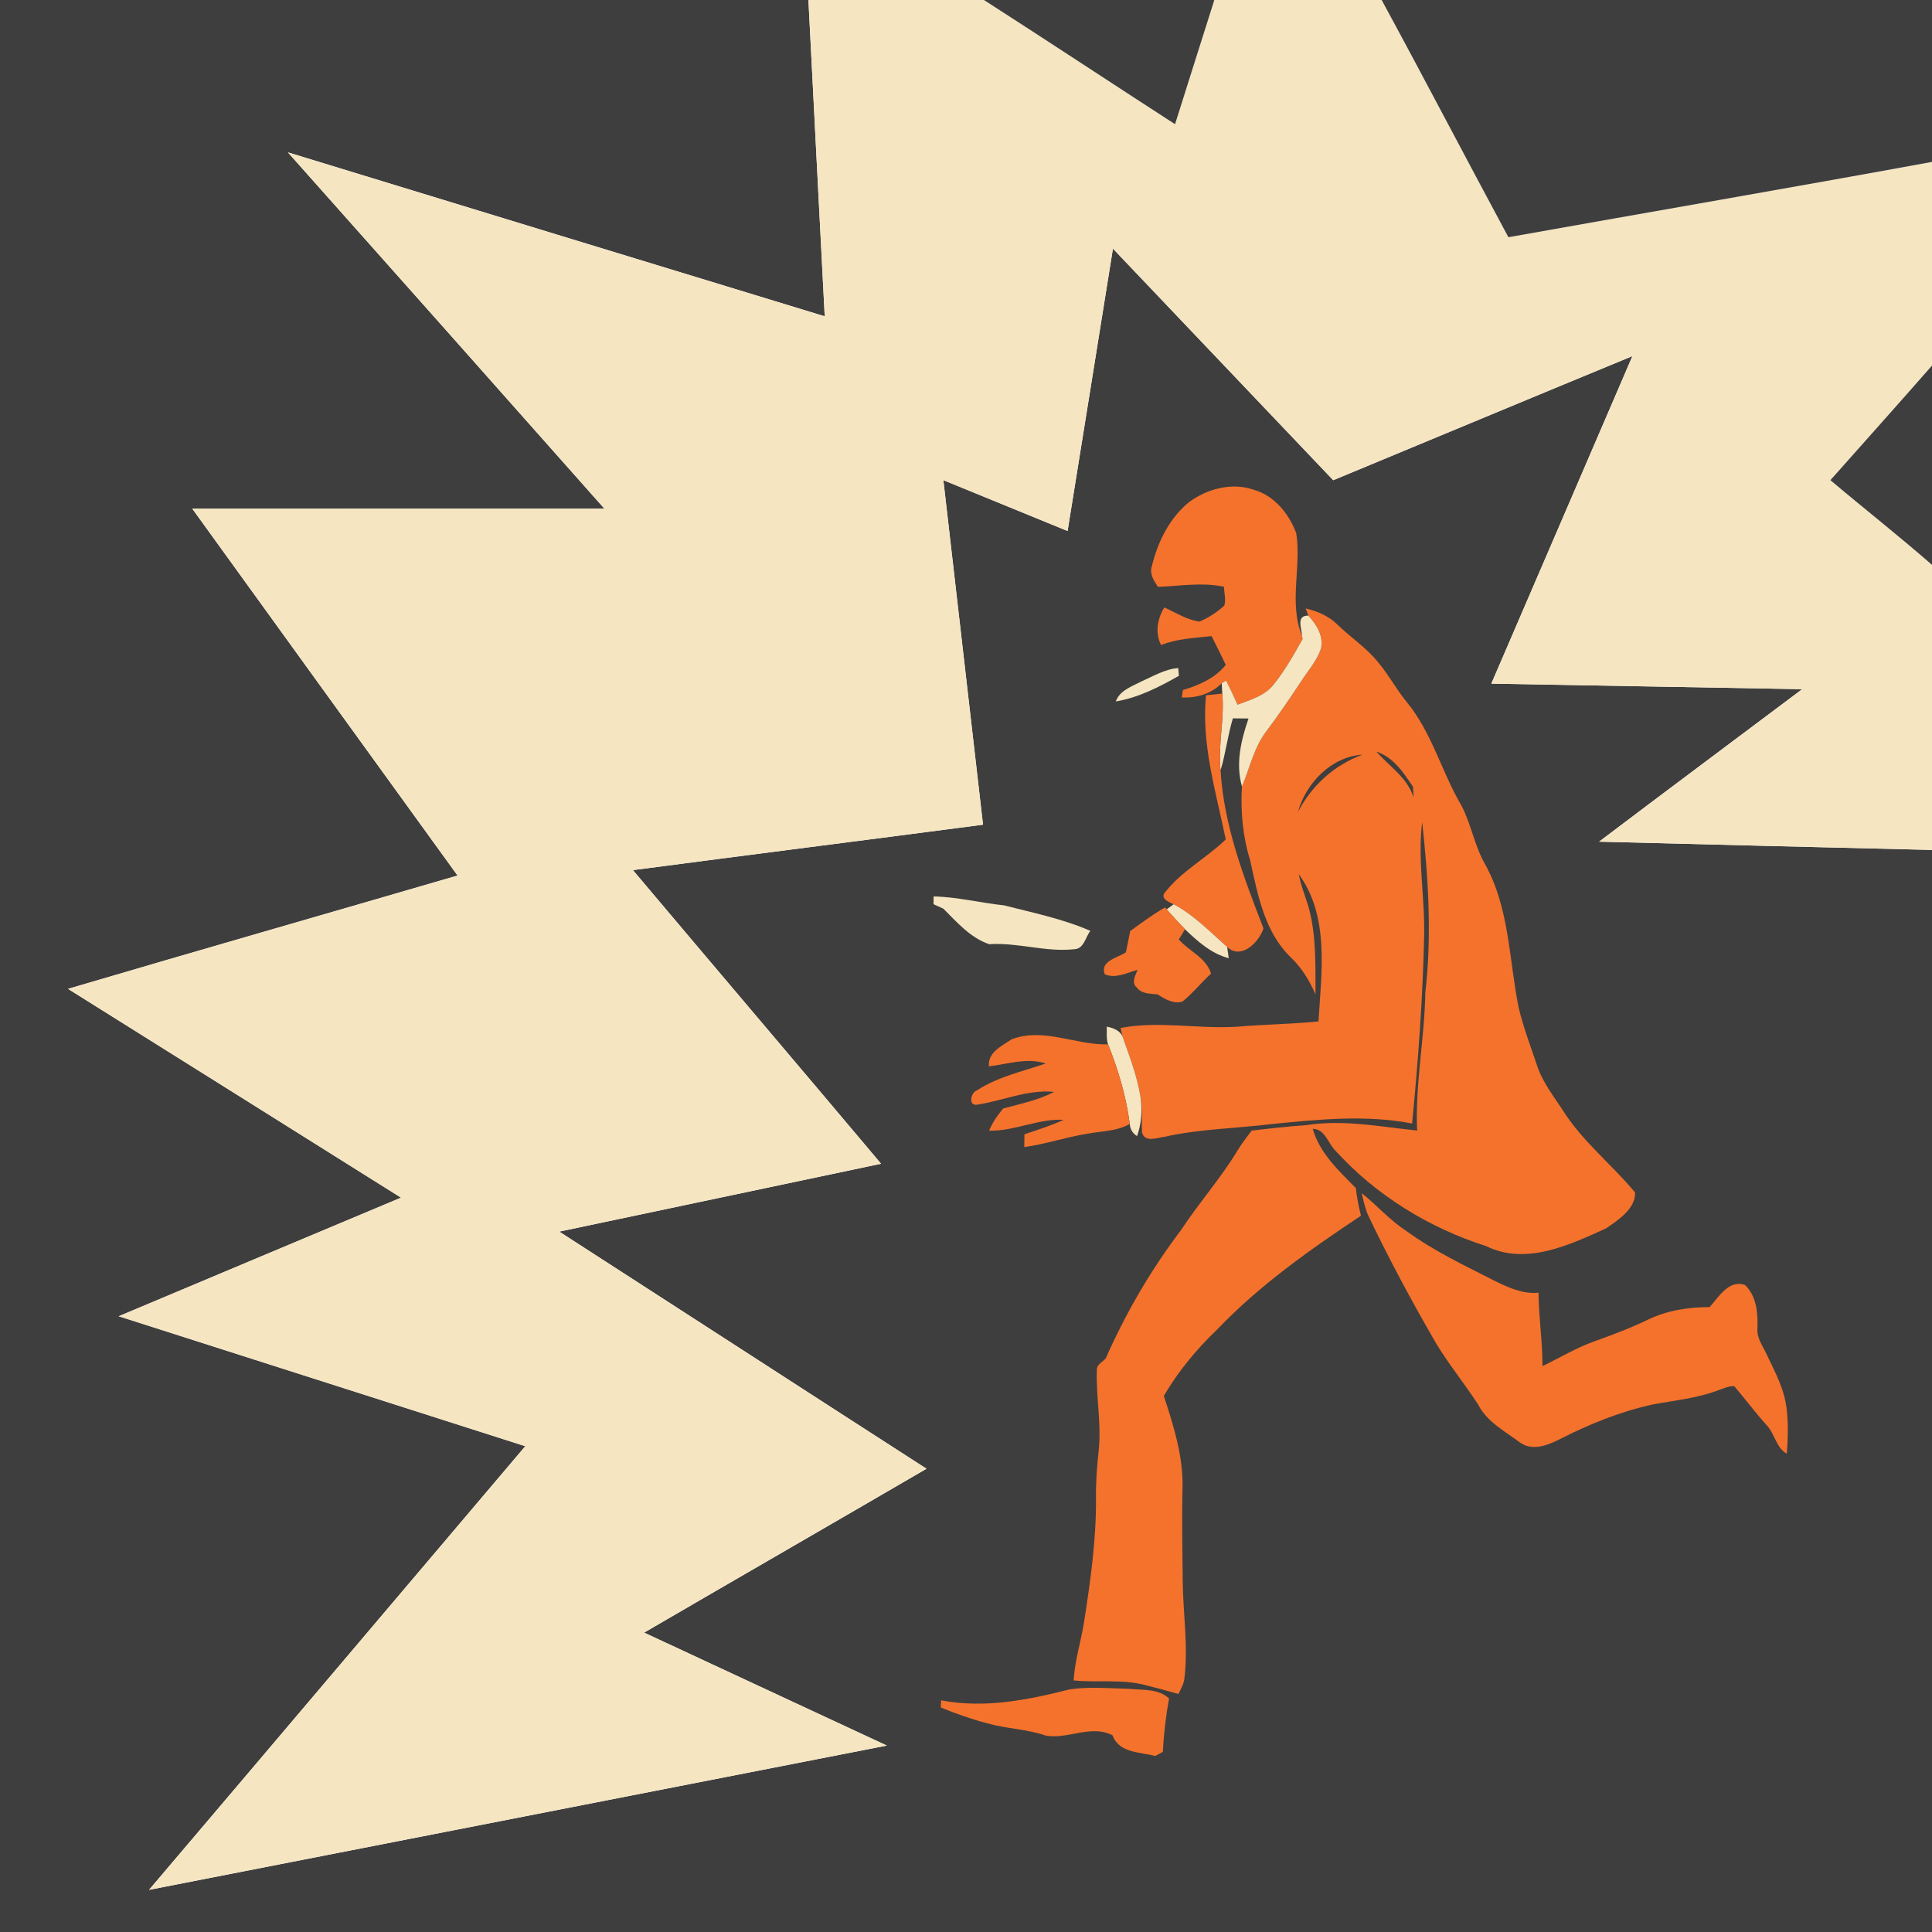
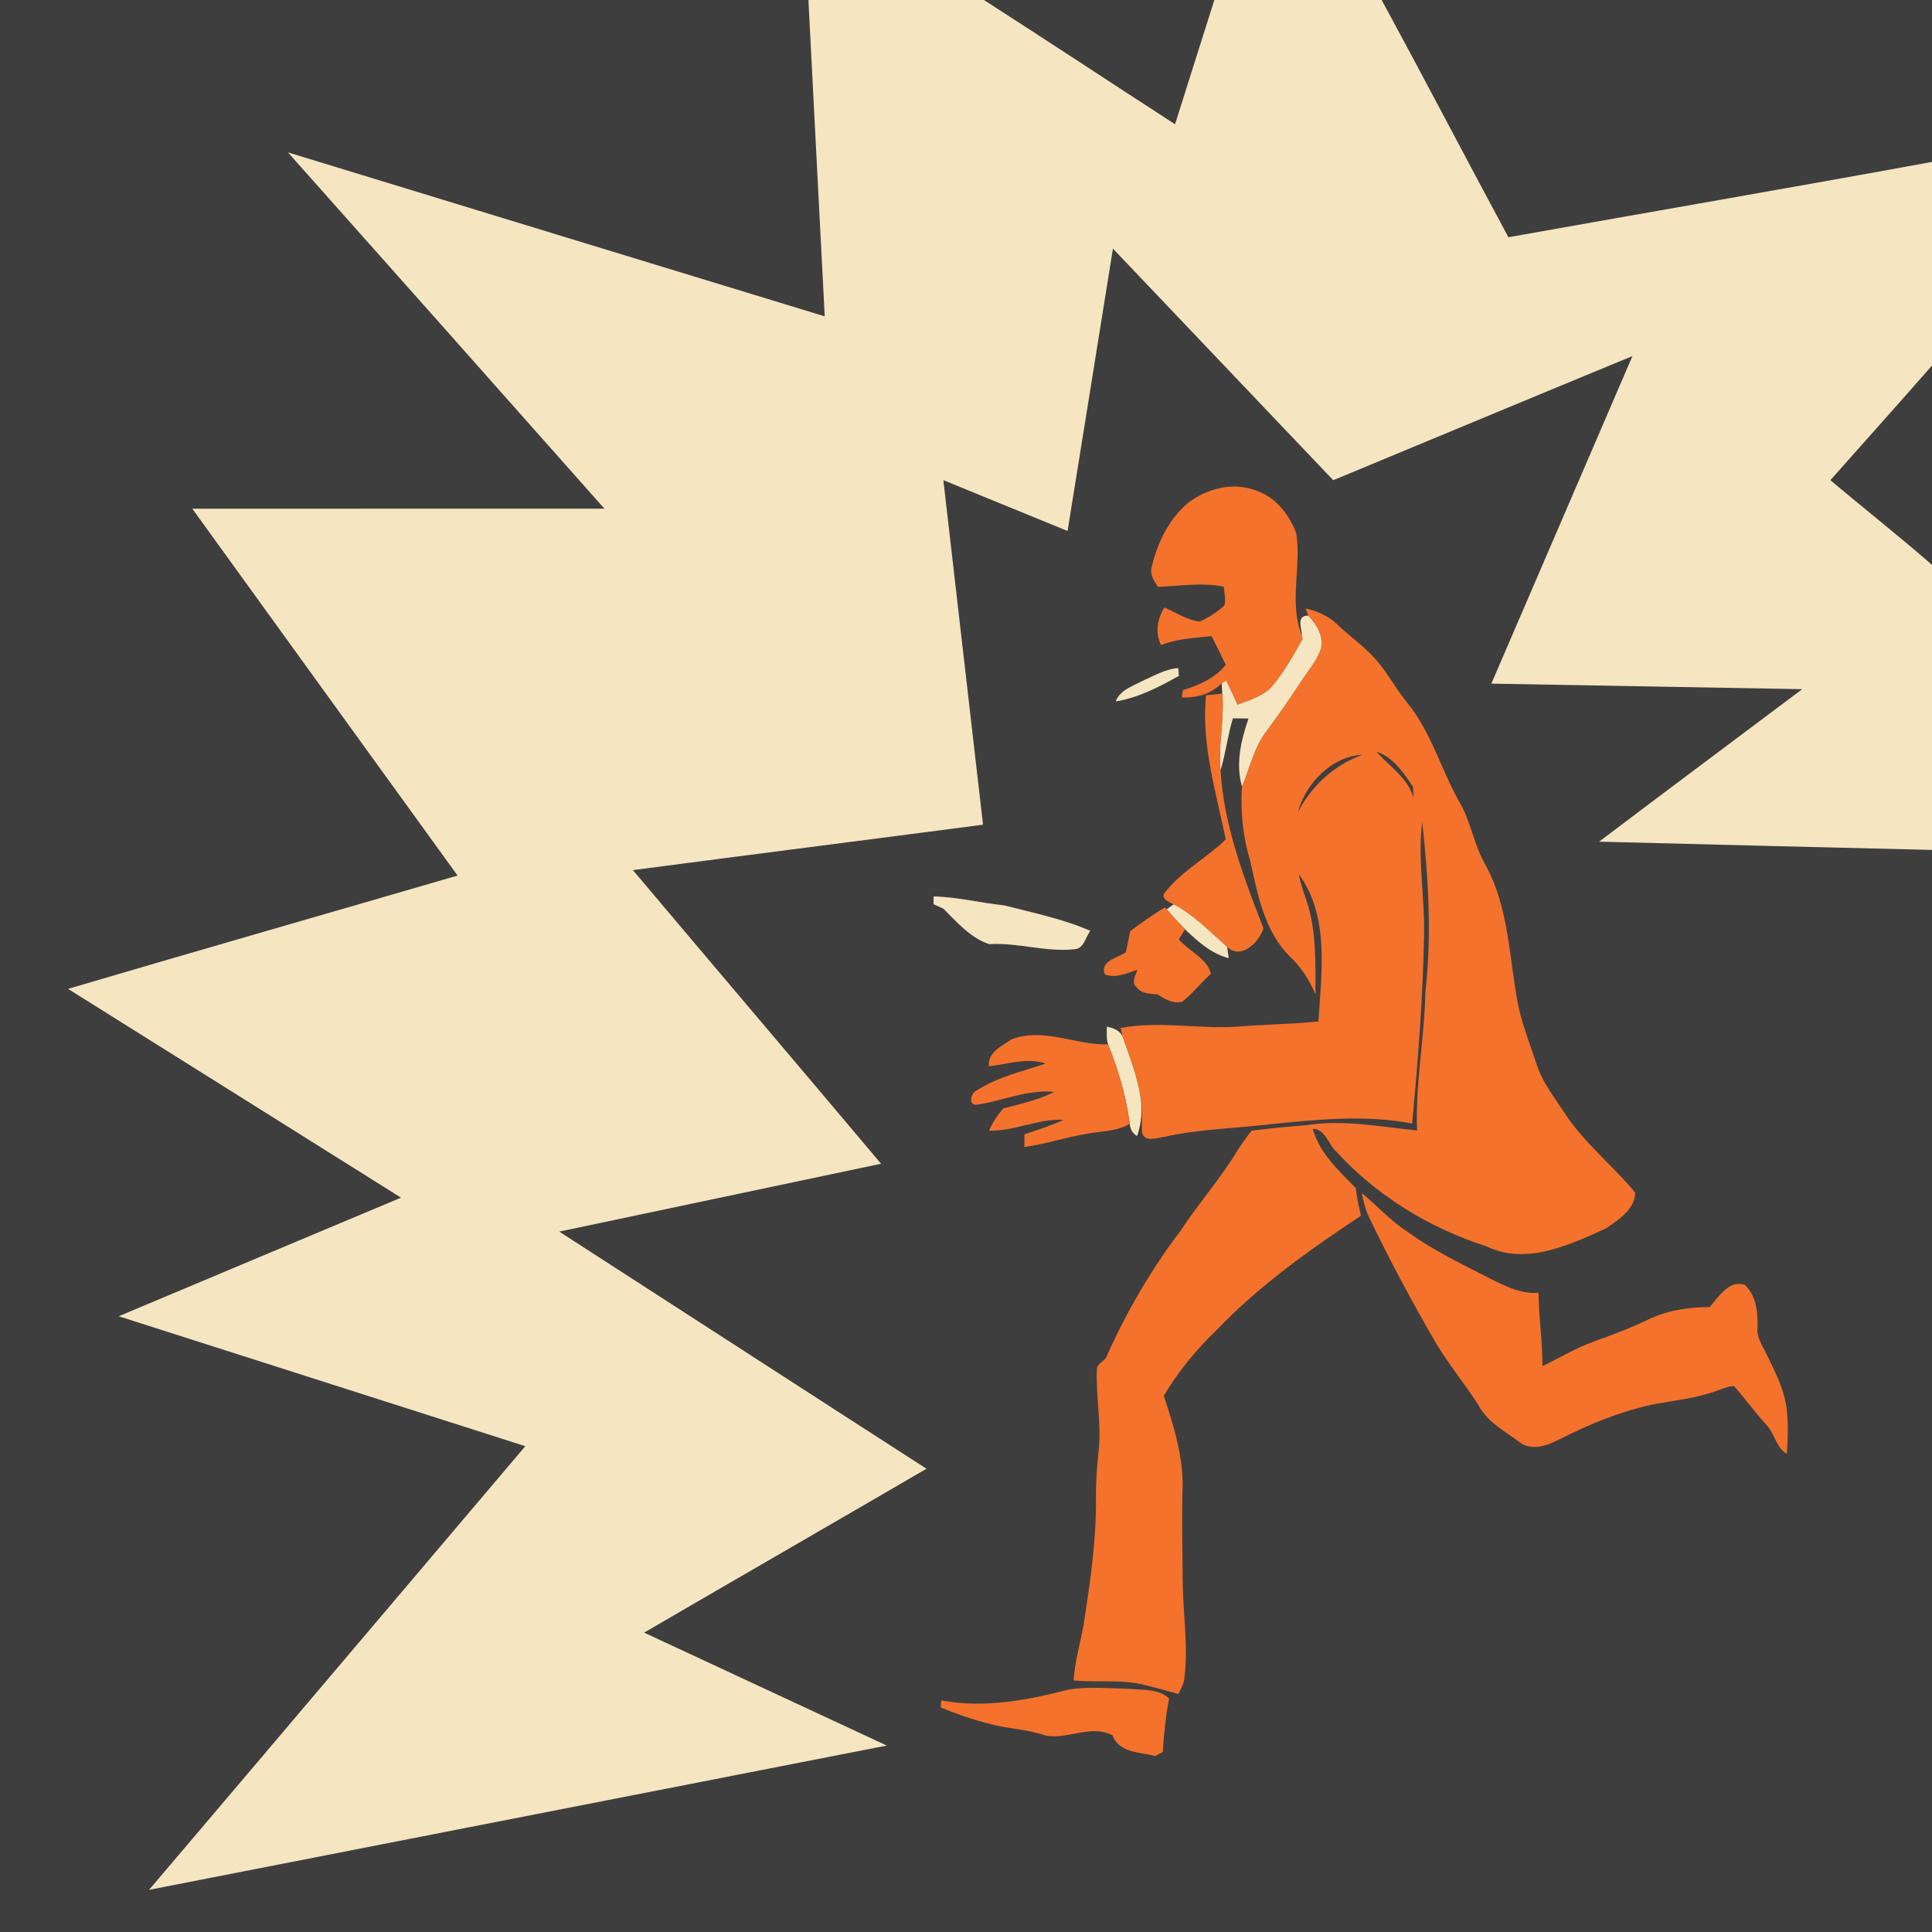
- <svg xmlns="http://www.w3.org/2000/svg" width="512pt" height="512pt" viewBox="0 0 512 512" version="1.1">
-   <path fill="#3e3e3e" opacity="1.00" d=" M 0.00 0.00 L 215.06 0.00 L 214.24 0.03 C 215.65 27.96 217.13 55.90 218.56 83.83 C 171.13 69.37 123.71 54.88 76.30 40.38 C 104.28 71.83 132.26 103.29 160.17 134.80 C 123.77 134.80 87.36 134.79 50.96 134.81 C 74.37 167.23 97.82 199.63 121.26 232.03 C 86.85 242.06 52.40 251.92 18.03 262.06 C 47.45 280.49 76.87 298.93 106.27 317.39 C 81.34 327.87 56.39 338.32 31.46 348.82 C 67.37 360.31 103.30 371.77 139.21 383.26 C 105.97 422.44 72.78 461.67 39.50 500.83 C 104.67 488.09 169.84 475.35 235.01 462.59 C 213.58 452.60 192.12 442.66 170.70 432.66 C 195.62 418.15 220.61 403.75 245.53 389.23 C 213.06 368.33 180.67 347.31 148.21 326.39 C 176.63 320.36 205.07 314.43 233.49 308.40 C 211.62 282.42 189.61 256.56 167.73 230.59 C 198.65 226.52 229.58 222.61 260.51 218.55 C 257.00 188.12 253.49 157.68 250.00 127.25 C 260.97 131.76 271.96 136.22 282.92 140.72 C 286.96 115.78 290.92 90.83 294.94 65.89 C 314.40 86.35 333.86 106.80 353.32 127.26 C 379.75 116.30 406.16 105.27 432.61 94.37 C 420.18 123.31 407.67 152.23 395.22 181.17 C 422.68 181.62 450.14 182.19 477.60 182.64 C 459.66 196.11 441.67 209.51 423.78 223.05 C 453.19 223.83 482.59 224.51 512.00 225.24 L 512.00 512.00 L 0.00 512.00 L 0.00 0.00 Z" />
-   <path fill="#f5e5c1" opacity="1.00" d=" M 215.06 0.00 L 260.75 0.00 C 277.69 10.88 294.49 21.99 311.40 32.92 C 314.90 21.96 318.30 10.97 321.81 0.01 L 320.94 0.00 L 366.15 0.00 C 377.49 20.88 388.48 41.95 399.74 62.87 C 437.15 56.19 474.62 49.76 512.00 42.91 L 512.00 96.87 C 503.09 107.05 494.05 117.13 485.07 127.25 C 494.00 134.79 503.20 142.01 512.00 149.70 L 512.00 225.24 C 482.59 224.51 453.19 223.83 423.78 223.05 C 441.67 209.51 459.66 196.11 477.60 182.64 C 450.14 182.19 422.68 181.62 395.22 181.17 C 407.67 152.23 420.18 123.31 432.61 94.37 C 406.16 105.27 379.75 116.30 353.32 127.26 C 333.86 106.80 314.40 86.35 294.94 65.89 C 290.92 90.83 286.96 115.78 282.92 140.72 C 271.96 136.22 260.97 131.76 250.00 127.25 C 253.49 157.68 257.00 188.12 260.51 218.55 C 229.58 222.61 198.65 226.52 167.73 230.59 C 189.61 256.56 211.62 282.42 233.49 308.40 C 205.07 314.43 176.63 320.36 148.21 326.39 C 180.67 347.31 213.06 368.33 245.53 389.23 C 220.61 403.75 195.62 418.15 170.70 432.66 C 192.12 442.66 213.58 452.60 235.01 462.59 C 169.84 475.35 104.67 488.09 39.50 500.83 C 72.78 461.67 105.97 422.44 139.21 383.26 C 103.30 371.77 67.37 360.31 31.46 348.82 C 56.39 338.32 81.34 327.87 106.27 317.39 C 76.87 298.93 47.45 280.49 18.03 262.06 C 52.40 251.92 86.85 242.06 121.26 232.03 C 97.82 199.63 74.37 167.23 50.96 134.81 C 87.36 134.79 123.77 134.80 160.17 134.80 C 132.26 103.29 104.28 71.83 76.30 40.38 C 123.71 54.88 171.13 69.37 218.56 83.83 C 217.13 55.90 215.65 27.96 214.24 0.03 L 215.06 0.00 Z" />
-   <path fill="#3e3e3e" opacity="1.00" d=" M 260.75 0.00 L 320.94 0.00 L 321.81 0.01 C 318.30 10.97 314.90 21.96 311.40 32.92 C 294.49 21.99 277.69 10.88 260.75 0.00 Z" />
-   <path fill="#3e3e3e" opacity="1.00" d=" M 366.15 0.00 L 512.00 0.00 L 512.00 42.91 C 474.62 49.76 437.15 56.19 399.74 62.87 C 388.48 41.95 377.49 20.88 366.15 0.00 Z" />
-   <path fill="#3e3e3e" opacity="1.00" d=" M 485.07 127.25 C 494.05 117.13 503.09 107.05 512.00 96.87 L 512.00 149.70 C 503.20 142.01 494.00 134.79 485.07 127.25 Z" />
-   <path fill="#f5722c" opacity="1.00" d=" M 315.08 133.09 C 319.89 129.53 326.44 127.77 332.24 129.79 C 337.70 131.31 341.61 136.17 343.52 141.31 C 344.93 150.34 341.49 159.71 345.04 168.50 L 345.22 169.32 C 342.84 173.52 340.49 177.79 337.42 181.54 C 335.07 184.44 331.31 185.48 327.96 186.75 C 326.97 184.61 326.01 182.45 324.92 180.37 L 323.77 181.07 C 320.97 183.90 317.10 185.01 313.18 184.83 C 313.26 184.34 313.41 183.36 313.48 182.88 C 317.75 181.58 321.98 179.77 324.84 176.20 C 323.62 173.64 322.37 171.10 321.08 168.58 C 316.57 169.07 311.95 169.24 307.70 170.95 C 306.04 167.65 306.73 164.04 308.54 160.97 C 311.59 162.33 314.51 164.27 317.88 164.73 C 320.29 163.70 322.55 162.24 324.47 160.46 C 324.93 158.85 324.40 157.13 324.36 155.49 C 318.56 154.26 312.69 155.31 306.86 155.52 C 305.78 153.89 304.56 152.05 305.27 150.00 C 306.80 143.61 309.92 137.31 315.08 133.09 Z" />
-   <path fill="#f5722c" opacity="1.00" d=" M 346.72 163.15 C 346.54 162.67 346.19 161.71 346.01 161.23 C 349.12 161.99 352.17 163.25 354.47 165.56 C 358.02 168.99 362.22 171.74 365.32 175.63 C 368.07 178.95 370.12 182.79 372.86 186.13 C 379.50 194.20 382.05 204.62 387.32 213.52 C 389.92 218.54 390.79 224.26 393.64 229.17 C 400.04 240.77 399.89 254.39 402.47 267.07 C 403.71 272.30 405.65 277.33 407.35 282.42 C 408.84 286.92 411.84 290.64 414.38 294.57 C 419.55 302.67 427.25 308.68 433.32 316.03 C 433.42 320.34 428.89 323.29 425.63 325.53 C 415.89 329.94 404.39 335.42 393.86 330.24 C 378.69 325.40 364.69 316.79 353.95 304.99 C 351.93 303.04 351.20 299.18 347.88 299.15 C 349.75 305.61 354.75 310.23 359.31 314.85 C 359.57 317.32 360.08 319.76 360.67 322.18 C 347.13 331.18 333.72 340.62 322.45 352.44 C 317.03 357.61 312.21 363.47 308.42 369.93 C 310.98 377.73 313.52 385.71 313.39 394.03 C 313.15 402.37 313.38 410.70 313.43 419.04 C 313.53 427.69 314.95 436.37 313.85 445.01 C 313.66 446.43 312.88 447.65 312.30 448.93 C 309.41 448.09 306.51 447.33 303.61 446.59 C 297.37 444.92 290.88 445.96 284.53 445.33 C 284.83 440.14 286.42 435.16 287.26 430.05 C 288.96 419.13 290.53 408.13 290.45 397.06 C 290.39 392.68 290.73 388.33 291.21 383.99 C 291.88 376.96 290.41 369.96 290.68 362.94 C 290.69 361.53 292.30 360.91 293.06 359.92 C 298.37 347.90 305.04 336.46 312.98 325.99 C 317.69 318.81 323.43 312.37 327.88 305.02 C 329.04 303.14 330.35 301.36 331.71 299.62 C 336.49 299.06 341.26 298.52 346.06 298.19 C 355.89 296.62 365.77 298.59 375.55 299.61 C 375.00 287.35 377.53 275.23 377.73 262.99 C 379.47 247.99 378.53 232.80 376.89 217.83 C 375.64 227.88 377.64 237.92 377.41 247.98 C 377.07 264.60 375.81 281.19 374.23 297.74 C 361.88 295.35 349.30 296.67 336.91 297.90 C 327.47 299.06 317.88 299.17 308.57 301.27 C 306.61 301.49 303.47 302.88 302.65 300.17 C 302.45 297.02 302.88 293.83 302.24 290.71 C 301.39 285.16 299.30 279.92 297.47 274.65 C 297.35 274.09 297.10 272.98 296.97 272.42 C 307.19 270.48 317.66 272.76 327.97 272.08 C 335.11 271.47 342.28 271.40 349.41 270.69 C 350.19 257.70 352.39 242.89 344.19 231.67 C 344.73 234.63 345.88 237.42 346.76 240.28 C 348.86 247.84 348.59 255.76 348.62 263.52 C 347.06 259.92 345.00 256.52 342.15 253.79 C 335.13 247.08 333.30 237.09 331.31 228.02 C 329.34 221.71 328.73 214.96 329.13 208.42 C 331.24 203.48 332.32 198.01 335.67 193.69 C 338.86 189.45 341.84 185.06 344.76 180.64 C 346.61 177.79 348.95 175.17 350.06 171.91 C 350.82 168.54 348.90 165.50 346.72 163.15 Z" />
-   <path fill="#f5e5c1" opacity="1.00" d=" M 345.04 168.50 C 344.96 166.49 343.41 163.06 346.72 163.15 C 348.90 165.50 350.82 168.54 350.06 171.91 C 348.95 175.17 346.61 177.79 344.76 180.64 C 341.84 185.06 338.86 189.45 335.67 193.69 C 332.32 198.01 331.24 203.48 329.13 208.42 C 327.41 202.36 328.88 196.19 330.87 190.41 C 329.48 190.39 328.10 190.37 326.73 190.37 C 325.35 194.89 324.83 199.62 323.46 204.14 C 322.74 197.34 324.55 190.59 323.91 183.80 C 323.88 183.12 323.80 181.75 323.77 181.07 L 324.92 180.37 C 326.01 182.45 326.97 184.61 327.96 186.75 C 331.31 185.48 335.07 184.44 337.42 181.54 C 340.49 177.79 342.84 173.52 345.22 169.32 L 345.04 168.50 Z" />
-   <path fill="#f5e5c1" opacity="1.00" d=" M 302.49 180.58 C 305.65 179.20 308.72 177.29 312.25 177.05 C 312.29 177.56 312.38 178.59 312.42 179.10 C 307.21 182.06 301.66 184.91 295.69 185.89 C 296.76 182.93 299.96 181.93 302.49 180.58 Z" />
-   <path fill="#f5722c" opacity="1.00" d=" M 319.60 184.26 C 321.04 184.09 322.47 183.94 323.91 183.80 C 324.55 190.59 322.74 197.34 323.46 204.14 C 324.32 218.74 329.61 232.52 334.83 246.01 C 333.73 249.61 328.93 254.49 325.21 250.96 C 320.69 246.97 316.42 242.49 311.04 239.64 C 309.60 239.01 307.15 237.98 309.00 236.17 C 313.42 230.67 319.82 227.33 324.84 222.46 C 322.25 209.88 318.34 197.25 319.60 184.26 Z" />
-   <path fill="#3e3e3e" opacity="1.00" d=" M 364.74 199.19 C 369.27 200.64 371.94 204.77 374.46 208.50 C 374.50 209.22 374.58 210.65 374.62 211.36 C 372.98 206.09 368.23 203.10 364.74 199.19 Z" />
-   <path fill="#3e3e3e" opacity="1.00" d=" M 343.97 215.19 C 346.06 207.51 352.88 200.49 361.10 199.99 C 353.66 202.68 347.59 208.18 343.97 215.19 Z" />
-   <path fill="#f5e5c1" opacity="1.00" d=" M 247.41 237.56 C 253.70 237.70 259.84 239.27 266.08 239.93 C 273.77 241.90 281.68 243.50 288.96 246.69 C 287.66 248.32 287.26 251.45 284.74 251.55 C 277.16 252.39 269.75 249.72 262.16 250.22 C 257.21 248.57 253.60 244.41 250.00 240.81 C 249.13 240.42 248.26 240.02 247.40 239.63 C 247.40 239.12 247.41 238.08 247.41 237.56 Z" />
-   <path fill="#f5e5c1" opacity="1.00" d=" M 311.04 239.64 C 316.42 242.49 320.69 246.97 325.21 250.96 C 325.31 251.71 325.52 253.19 325.63 253.93 C 320.99 252.73 317.39 249.47 314.03 246.26 C 312.37 244.54 310.74 242.79 309.18 240.98 L 311.04 239.64 Z" />
-   <path fill="#f5722c" opacity="1.00" d=" M 299.52 246.74 C 302.52 244.54 305.52 242.35 308.74 240.47 L 309.18 240.98 C 310.74 242.79 312.37 244.54 314.03 246.26 C 313.52 247.18 312.97 248.08 312.38 248.95 C 315.11 252.11 319.67 253.77 320.94 258.02 C 318.32 260.39 316.13 263.22 313.36 265.42 C 311.08 266.16 308.69 264.78 306.82 263.54 C 304.85 263.29 302.55 263.47 301.25 261.67 C 299.71 260.44 300.92 258.42 301.47 257.02 C 298.67 257.79 295.68 259.43 292.77 258.20 C 291.46 254.64 296.17 253.86 298.38 252.37 C 298.75 250.49 299.13 248.61 299.52 246.74 Z" />
-   <path fill="#f5e5c1" opacity="1.00" d=" M 293.31 272.05 C 294.96 272.45 296.68 272.96 297.47 274.65 C 299.30 279.92 301.39 285.16 302.24 290.71 C 302.76 294.19 302.51 297.76 301.33 301.09 C 300.14 300.31 299.49 299.24 299.40 297.85 C 298.45 290.58 296.37 283.56 293.65 276.77 C 293.14 275.25 293.35 273.62 293.31 272.05 Z" />
-   <path fill="#f5722c" opacity="1.00" d=" M 262.07 282.59 C 261.73 278.87 265.48 277.21 268.06 275.44 C 276.56 272.19 285.07 277.02 293.65 276.77 C 296.37 283.56 298.45 290.58 299.40 297.85 C 295.94 299.85 291.88 299.73 288.07 300.46 C 282.47 301.36 277.07 303.22 271.45 303.98 C 271.46 302.85 271.48 301.72 271.49 300.60 C 274.98 299.42 278.51 298.33 281.86 296.76 C 275.13 296.41 268.87 299.80 262.12 299.64 C 263.02 297.47 264.35 295.55 265.85 293.76 C 270.42 292.52 275.15 291.57 279.38 289.36 C 272.41 288.67 265.88 291.67 259.13 292.72 C 256.49 293.30 257.18 289.55 258.93 288.94 C 264.44 285.35 270.99 283.94 277.13 281.84 C 272.16 280.20 267.06 282.01 262.07 282.59 Z" />
-   <path fill="#f5722c" opacity="1.00" d=" M 360.87 316.19 C 364.94 319.45 368.38 323.46 372.80 326.29 C 380.09 331.62 388.30 335.44 396.30 339.54 C 399.86 341.27 403.66 342.99 407.73 342.58 C 407.77 349.08 408.79 355.52 408.77 362.03 C 413.38 359.82 417.78 357.15 422.62 355.43 C 427.43 353.71 432.23 351.90 436.84 349.67 C 441.89 347.24 447.51 346.40 453.08 346.39 C 455.47 343.71 458.19 339.02 462.46 340.54 C 465.54 343.53 465.90 348.02 465.73 352.07 C 465.54 354.56 467.11 356.64 468.11 358.79 C 470.44 363.63 473.10 368.54 473.54 373.99 C 473.93 377.73 473.82 381.50 473.52 385.25 C 470.70 383.68 470.37 380.05 468.28 377.81 C 465.25 374.43 462.53 370.81 459.60 367.35 C 458.17 367.26 456.85 367.94 455.52 368.37 C 449.90 370.54 443.87 371.10 437.99 372.20 C 429.47 374.06 421.33 377.34 413.58 381.29 C 410.30 382.96 406.12 384.70 402.76 382.24 C 398.80 379.27 394.03 376.80 391.71 372.20 C 388.15 366.74 384.02 361.66 380.62 356.07 C 374.21 345.00 368.14 333.73 362.63 322.19 C 361.76 320.29 361.34 318.20 360.87 316.19 Z" />
-   <path fill="#f5722c" opacity="1.00" d=" M 283.44 447.71 C 288.68 446.91 294.03 447.44 299.31 447.56 C 302.87 447.94 307.01 447.46 309.82 450.13 C 308.95 454.80 308.42 459.52 308.16 464.27 C 307.66 464.54 306.65 465.09 306.15 465.36 C 302.07 464.26 296.57 464.63 294.82 459.86 C 289.09 456.93 283.04 461.01 277.14 459.95 C 272.11 458.21 266.73 458.14 261.64 456.70 C 257.44 455.59 253.33 454.16 249.31 452.50 C 249.34 452.03 249.40 451.08 249.42 450.61 C 260.81 452.81 272.38 450.52 283.44 447.71 Z" />
+ <svg xmlns="http://www.w3.org/2000/svg" width="1280" height="1280" viewBox="0 0 1024 1024" version="1.1" id="svg2">
+   <defs id="defs44" />
+   <rect style="fill:#3e3e3e;fill-opacity:1;fill-rule:nonzero;stroke:none" id="rect3025" width="1024" height="1024" x="0" y="0" />
+   <path d="m 430.12,0 91.38,0 c 33.88,21.76 67.48,43.98 101.3,65.84 7,-21.92 13.8,-43.9 20.82,-65.82 L 641.88,0 732.3,0 c 22.68,41.76 44.66,83.9 67.18,125.74 C 874.3,112.38 949.24,99.52 1024,85.82 l 0,107.92 c -17.82,20.36 -35.9,40.52 -53.86,60.76 17.86,15.08 36.26,29.52 53.86,44.9 l 0,151.08 c -58.82,-1.46 -117.62,-2.82 -176.44,-4.38 35.78,-27.08 71.76,-53.88 107.64,-80.82 -54.92,-0.9 -109.84,-2.04 -164.76,-2.94 24.9,-57.88 49.92,-115.72 74.78,-173.6 -52.9,21.8 -105.72,43.86 -158.58,65.78 C 667.72,213.6 628.8,172.7 589.88,131.78 c -8.04,49.88 -15.96,99.78 -24.04,149.66 -21.92,-9 -43.9,-17.92 -65.84,-26.94 6.98,60.86 14,121.74 21.02,182.6 -61.86,8.12 -123.72,15.94 -185.56,24.08 43.76,51.94 87.78,103.66 131.52,155.62 -56.84,12.06 -113.72,23.92 -170.56,35.98 64.92,41.84 129.7,83.88 194.64,125.68 -49.84,29.04 -99.82,57.84 -149.66,86.86 42.84,20 85.76,39.88 128.62,59.86 -130.34,25.52 -260.68,51 -391.02,76.48 66.56,-78.32 132.94,-156.78 199.42,-235.14 -71.82,-22.98 -143.68,-45.9 -215.5,-68.88 49.86,-21 99.76,-41.9 149.62,-62.86 -58.8,-36.92 -117.64,-73.8 -176.48,-110.66 68.74,-20.28 137.64,-40 206.46,-60.06 -46.88,-64.8 -93.78,-129.6 -140.6,-194.44 72.8,-0.04 145.62,-0.02 218.42,-0.02 C 264.52,206.58 208.56,143.66 152.6,80.76 c 94.82,29 189.66,57.98 284.52,86.9 C 434.26,111.8 431.3,55.92 428.48,0.06 L 430.12,0 z" id="path6" style="fill:#f5e5c1" />
+   <path d="m 630.16,266.18 c 9.62,-7.12 22.72,-10.64 34.32,-6.6 10.92,3.04 18.74,12.76 22.56,23.04 2.82,18.06 -4.06,36.8 3.04,54.38 l 0.36,1.64 c -4.76,8.4 -9.46,16.94 -15.6,24.44 -4.7,5.8 -12.22,7.88 -18.92,10.42 -1.98,-4.28 -3.9,-8.6 -6.08,-12.76 l -2.3,1.4 c -5.6,5.66 -13.34,7.88 -21.18,7.52 0.16,-0.98 0.46,-2.94 0.6,-3.9 8.54,-2.6 17,-6.22 22.72,-13.36 -2.44,-5.12 -4.94,-10.2 -7.52,-15.24 -9.02,0.98 -18.26,1.32 -26.76,4.74 -3.32,-6.6 -1.94,-13.82 1.68,-19.96 6.1,2.72 11.94,6.6 18.68,7.52 4.82,-2.06 9.34,-4.98 13.18,-8.54 0.92,-3.22 -0.14,-6.66 -0.22,-9.94 -11.6,-2.46 -23.34,-0.36 -35,0.06 -2.16,-3.26 -4.6,-6.94 -3.18,-11.04 3.06,-12.78 9.3,-25.38 19.62,-33.82 z" id="path14" style="fill:#f5722c" />
+   <path style="fill:#f4722b" d="m 692,322.45 c 0.36,0.96 1.09,2.89 1.45,3.85 4.36,4.7 8.17,10.76 6.65,17.5 -2.22,6.52 -6.9,11.8 -10.6,17.5 -5.84,8.84 -11.77,17.62 -18.15,26.1 -6.7,8.64 -8.88,19.57 -13.1,29.45 -0.8,13.08 0.41,26.58 4.35,39.2 3.98,18.14 7.66,38.13 21.7,51.55 5.7,5.46 9.83,12.25 12.95,19.45 -0.06,-15.52 0.45,-31.38 -3.75,-46.5 -1.76,-5.72 -4.02,-11.28 -5.1,-17.2 16.4,22.44 11.96,52.07 10.4,78.05 -14.26,1.42 -28.57,1.53 -42.85,2.75 -20.62,1.36 -41.56,-3.18 -62,0.7 0.26,1.12 0.76,3.33 1,4.45 3.66,10.54 7.85,21 9.55,32.1 1.28,6.24 0.4,12.65 0.8,18.95 1.64,5.42 7.93,2.64 11.85,2.2 18.62,-4.2 37.77,-4.43 56.65,-6.75 24.78,-2.46 49.95,-5.08 74.65,-0.3 3.16,-33.1 5.67,-66.31 6.35,-99.55 0.46,-20.12 -3.5,-40.2 -1,-60.3 3.28,29.94 5.13,60.35 1.65,90.35 -0.4,24.48 -5.45,48.68 -4.35,73.2 -19.56,-2.04 -39.34,-5.94 -59,-2.8 -9.6,0.66 -19.14,1.73 -28.7,2.85 -2.72,3.48 -5.33,7.04 -7.65,10.8 -8.9,14.7 -20.38,27.59 -29.8,41.95 -15.88,20.94 -29.23,43.81 -39.85,67.85 -1.52,1.98 -4.73,3.23 -4.75,6.05 -0.54,14.04 2.39,28.04 1.05,42.1 -0.96,8.68 -1.62,17.34 -1.5,26.1 0.16,22.14 -3,44.16 -6.4,66 -1.68,10.22 -4.85,20.17 -5.45,30.55 12.7,1.26 25.67,-0.79 38.15,2.55 5.8,1.48 11.62,2.97 17.4,4.65 1.16,-2.56 2.72,-5.01 3.1,-7.85 2.2,-17.28 -0.65,-34.6 -0.85,-51.9 -0.1,-16.68 -0.53,-33.37 -0.05,-50.05 0.26,-16.64 -4.83,-32.6 -9.95,-48.2 7.58,-12.92 17.21,-24.61 28.05,-34.95 22.54,-23.64 49.37,-42.55 76.45,-60.55 -1.18,-4.84 -2.23,-9.71 -2.75,-14.65 -9.12,-9.24 -19.11,-18.48 -22.85,-31.4 6.64,0.06 8.11,7.8 12.15,11.7 21.48,23.6 49.46,40.82 79.8,50.5 21.06,10.36 44.07,-0.63 63.55,-9.45 6.52,-4.48 15.6,-10.38 15.4,-19 -12.14,-14.7 -27.56,-26.7 -37.9,-42.9 -5.08,-7.86 -11.07,-15.3 -14.05,-24.3 -3.4,-10.18 -7.27,-20.24 -9.75,-30.7 -5.16,-25.36 -4.85,-52.6 -17.65,-75.8 -5.7,-9.82 -7.45,-21.26 -12.65,-31.3 -10.54,-17.8 -15.67,-38.66 -28.95,-54.8 -5.48,-6.68 -9.55,-14.36 -15.05,-21 -6.2,-7.78 -14.6,-13.29 -21.7,-20.15 -4.6,-4.62 -10.73,-7.13 -16.95,-8.65 z m 37.5,75.95 c 9.06,2.9 14.36,11.14 19.4,18.6 0.08,1.44 0.27,4.28 0.35,5.7 -3.28,-10.54 -12.77,-16.48 -19.75,-24.3 z m -7.3,1.6 c -14.88,5.38 -27.01,16.38 -34.25,30.4 4.18,-15.36 17.81,-29.4 34.25,-30.4 z" id="path16" />
+   <path d="m 690.08,337 c -0.16,-4.02 -3.26,-10.88 3.36,-10.7 4.36,4.7 8.2,10.78 6.68,17.52 -2.22,6.52 -6.9,11.76 -10.6,17.46 -5.84,8.84 -11.8,17.62 -18.18,26.1 -6.7,8.64 -8.86,19.58 -13.08,29.46 -3.44,-12.12 -0.5,-24.46 3.48,-36.02 -2.78,-0.04 -5.54,-0.08 -8.28,-0.08 -2.76,9.04 -3.8,18.5 -6.54,27.54 -1.44,-13.6 2.18,-27.1 0.9,-40.68 -0.06,-1.36 -0.22,-4.1 -0.28,-5.46 l 2.3,-1.4 c 2.18,4.16 4.1,8.48 6.08,12.76 6.7,-2.54 14.22,-4.62 18.92,-10.42 6.14,-7.5 10.84,-16.04 15.6,-24.44 L 690.08,337 z" id="path18" style="fill:#f5e5c1" />
+   <path d="m 604.98,361.16 c 6.32,-2.76 12.46,-6.58 19.52,-7.06 0.08,1.02 0.26,3.08 0.34,4.1 -10.42,5.92 -21.52,11.62 -33.46,13.58 2.14,-5.92 8.54,-7.92 13.6,-10.62 z" id="path20" style="fill:#f5e5c1" />
+   <path d="m 639.2,368.52 c 2.88,-0.34 5.74,-0.64 8.62,-0.92 1.28,13.58 -2.34,27.08 -0.9,40.68 1.72,29.2 12.3,56.76 22.74,83.74 -2.2,7.2 -11.8,16.96 -19.24,9.9 -9.04,-7.98 -17.58,-16.94 -28.34,-22.64 -2.88,-1.26 -7.78,-3.32 -4.08,-6.94 8.84,-11 21.64,-17.68 31.68,-27.42 -5.18,-25.16 -13,-50.42 -10.48,-76.4 z" id="path22" style="fill:#f5722c" />
+   <path d="m 494.82,475.12 c 12.58,0.28 24.86,3.42 37.34,4.74 15.38,3.94 31.2,7.14 45.76,13.52 -2.6,3.26 -3.4,9.52 -8.44,9.72 -15.16,1.68 -29.98,-3.66 -45.16,-2.66 -9.9,-3.3 -17.12,-11.62 -24.32,-18.82 -1.74,-0.78 -3.48,-1.58 -5.2,-2.36 0,-1.02 0.02,-3.1 0.02,-4.14 z" id="path28" style="fill:#f5e5c1" />
+   <path d="m 622.08,479.28 c 10.76,5.7 19.3,14.66 28.34,22.64 0.2,1.5 0.62,4.46 0.84,5.94 -9.28,-2.4 -16.48,-8.92 -23.2,-15.34 -3.32,-3.44 -6.58,-6.94 -9.7,-10.56 l 3.72,-2.68 z" id="path30" style="fill:#f5e5c1" />
+   <path d="m 599.04,493.48 c 6,-4.4 12,-8.78 18.44,-12.54 l 0.88,1.02 c 3.12,3.62 6.38,7.12 9.7,10.56 -1.02,1.84 -2.12,3.64 -3.3,5.38 5.46,6.32 14.58,9.64 17.12,18.14 -5.24,4.74 -9.62,10.4 -15.16,14.8 -4.56,1.48 -9.34,-1.28 -13.08,-3.76 -3.94,-0.5 -8.54,-0.14 -11.14,-3.74 -3.08,-2.46 -0.66,-6.5 0.44,-9.3 -5.6,1.54 -11.58,4.82 -17.4,2.36 -2.62,-7.12 6.8,-8.68 11.22,-11.66 0.74,-3.76 1.5,-7.52 2.28,-11.26 z" id="path32" style="fill:#f5722c" />
+   <path d="m 586.62,544.1 c 3.3,0.8 6.74,1.82 8.32,5.2 3.66,10.54 7.84,21.02 9.54,32.12 1.04,6.96 0.54,14.1 -1.82,20.76 -2.38,-1.56 -3.68,-3.7 -3.86,-6.48 -1.9,-14.54 -6.06,-28.58 -11.5,-42.16 -1.02,-3.04 -0.6,-6.3 -0.68,-9.44 z" id="path34" style="fill:#f5e5c1" />
+   <path d="m 524.14,565.18 c -0.68,-7.44 6.82,-10.76 11.98,-14.3 17,-6.5 34.02,3.16 51.18,2.66 5.44,13.58 9.6,27.62 11.5,42.16 -6.92,4 -15.04,3.76 -22.66,5.22 -11.2,1.8 -22,5.52 -33.24,7.04 0.02,-2.26 0.06,-4.52 0.08,-6.76 6.98,-2.36 14.04,-4.54 20.74,-7.68 -13.46,-0.7 -25.98,6.08 -39.48,5.76 1.8,-4.34 4.46,-8.18 7.46,-11.76 9.14,-2.48 18.6,-4.38 27.06,-8.8 -13.94,-1.38 -27,4.62 -40.5,6.72 -5.28,1.16 -3.9,-6.34 -0.4,-7.56 11.02,-7.18 24.12,-10 36.4,-14.2 -9.94,-3.28 -20.14,0.34 -30.12,1.5 z" id="path36" style="fill:#f5722c" />
+   <path d="m 721.74,632.38 c 8.14,6.52 15.02,14.54 23.86,20.2 14.58,10.66 31,18.3 47,26.5 7.12,3.46 14.72,6.9 22.86,6.08 0.08,13 2.12,25.88 2.08,38.9 9.22,-4.42 18.02,-9.76 27.7,-13.2 9.62,-3.44 19.22,-7.06 28.44,-11.52 10.1,-4.86 21.34,-6.54 32.48,-6.56 4.78,-5.36 10.22,-14.74 18.76,-11.7 6.16,5.98 6.88,14.96 6.54,23.06 -0.38,4.98 2.76,9.14 4.76,13.44 4.66,9.68 9.98,19.5 10.86,30.4 0.78,7.48 0.56,15.02 -0.04,22.52 -5.64,-3.14 -6.3,-10.4 -10.48,-14.88 -6.06,-6.76 -11.5,-14 -17.36,-20.92 -2.86,-0.18 -5.5,1.18 -8.16,2.04 -11.24,4.34 -23.3,5.46 -35.06,7.66 -17.04,3.72 -33.32,10.28 -48.82,18.18 -6.56,3.34 -14.92,6.82 -21.64,1.9 -7.92,-5.94 -17.46,-10.88 -22.1,-20.08 -7.12,-10.92 -15.38,-21.08 -22.18,-32.26 -12.82,-22.14 -24.96,-44.68 -35.98,-67.76 -1.74,-3.8 -2.58,-7.98 -3.52,-12 z" id="path38" style="fill:#f5722c" />
+   <path d="m 566.88,895.42 c 10.48,-1.6 21.18,-0.54 31.74,-0.3 7.12,0.76 15.4,-0.2 21.02,5.14 -1.74,9.34 -2.8,18.78 -3.32,28.28 -1,0.54 -3.02,1.64 -4.02,2.18 -8.16,-2.2 -19.16,-1.46 -22.66,-11 -11.46,-5.86 -23.56,2.3 -35.36,0.18 -10.06,-3.48 -20.82,-3.62 -31,-6.5 -8.4,-2.22 -16.62,-5.08 -24.66,-8.4 0.06,-0.94 0.18,-2.84 0.22,-3.78 22.78,4.4 45.92,-0.18 68.04,-5.8 z" id="path40" style="fill:#f5722c" />
</svg>
